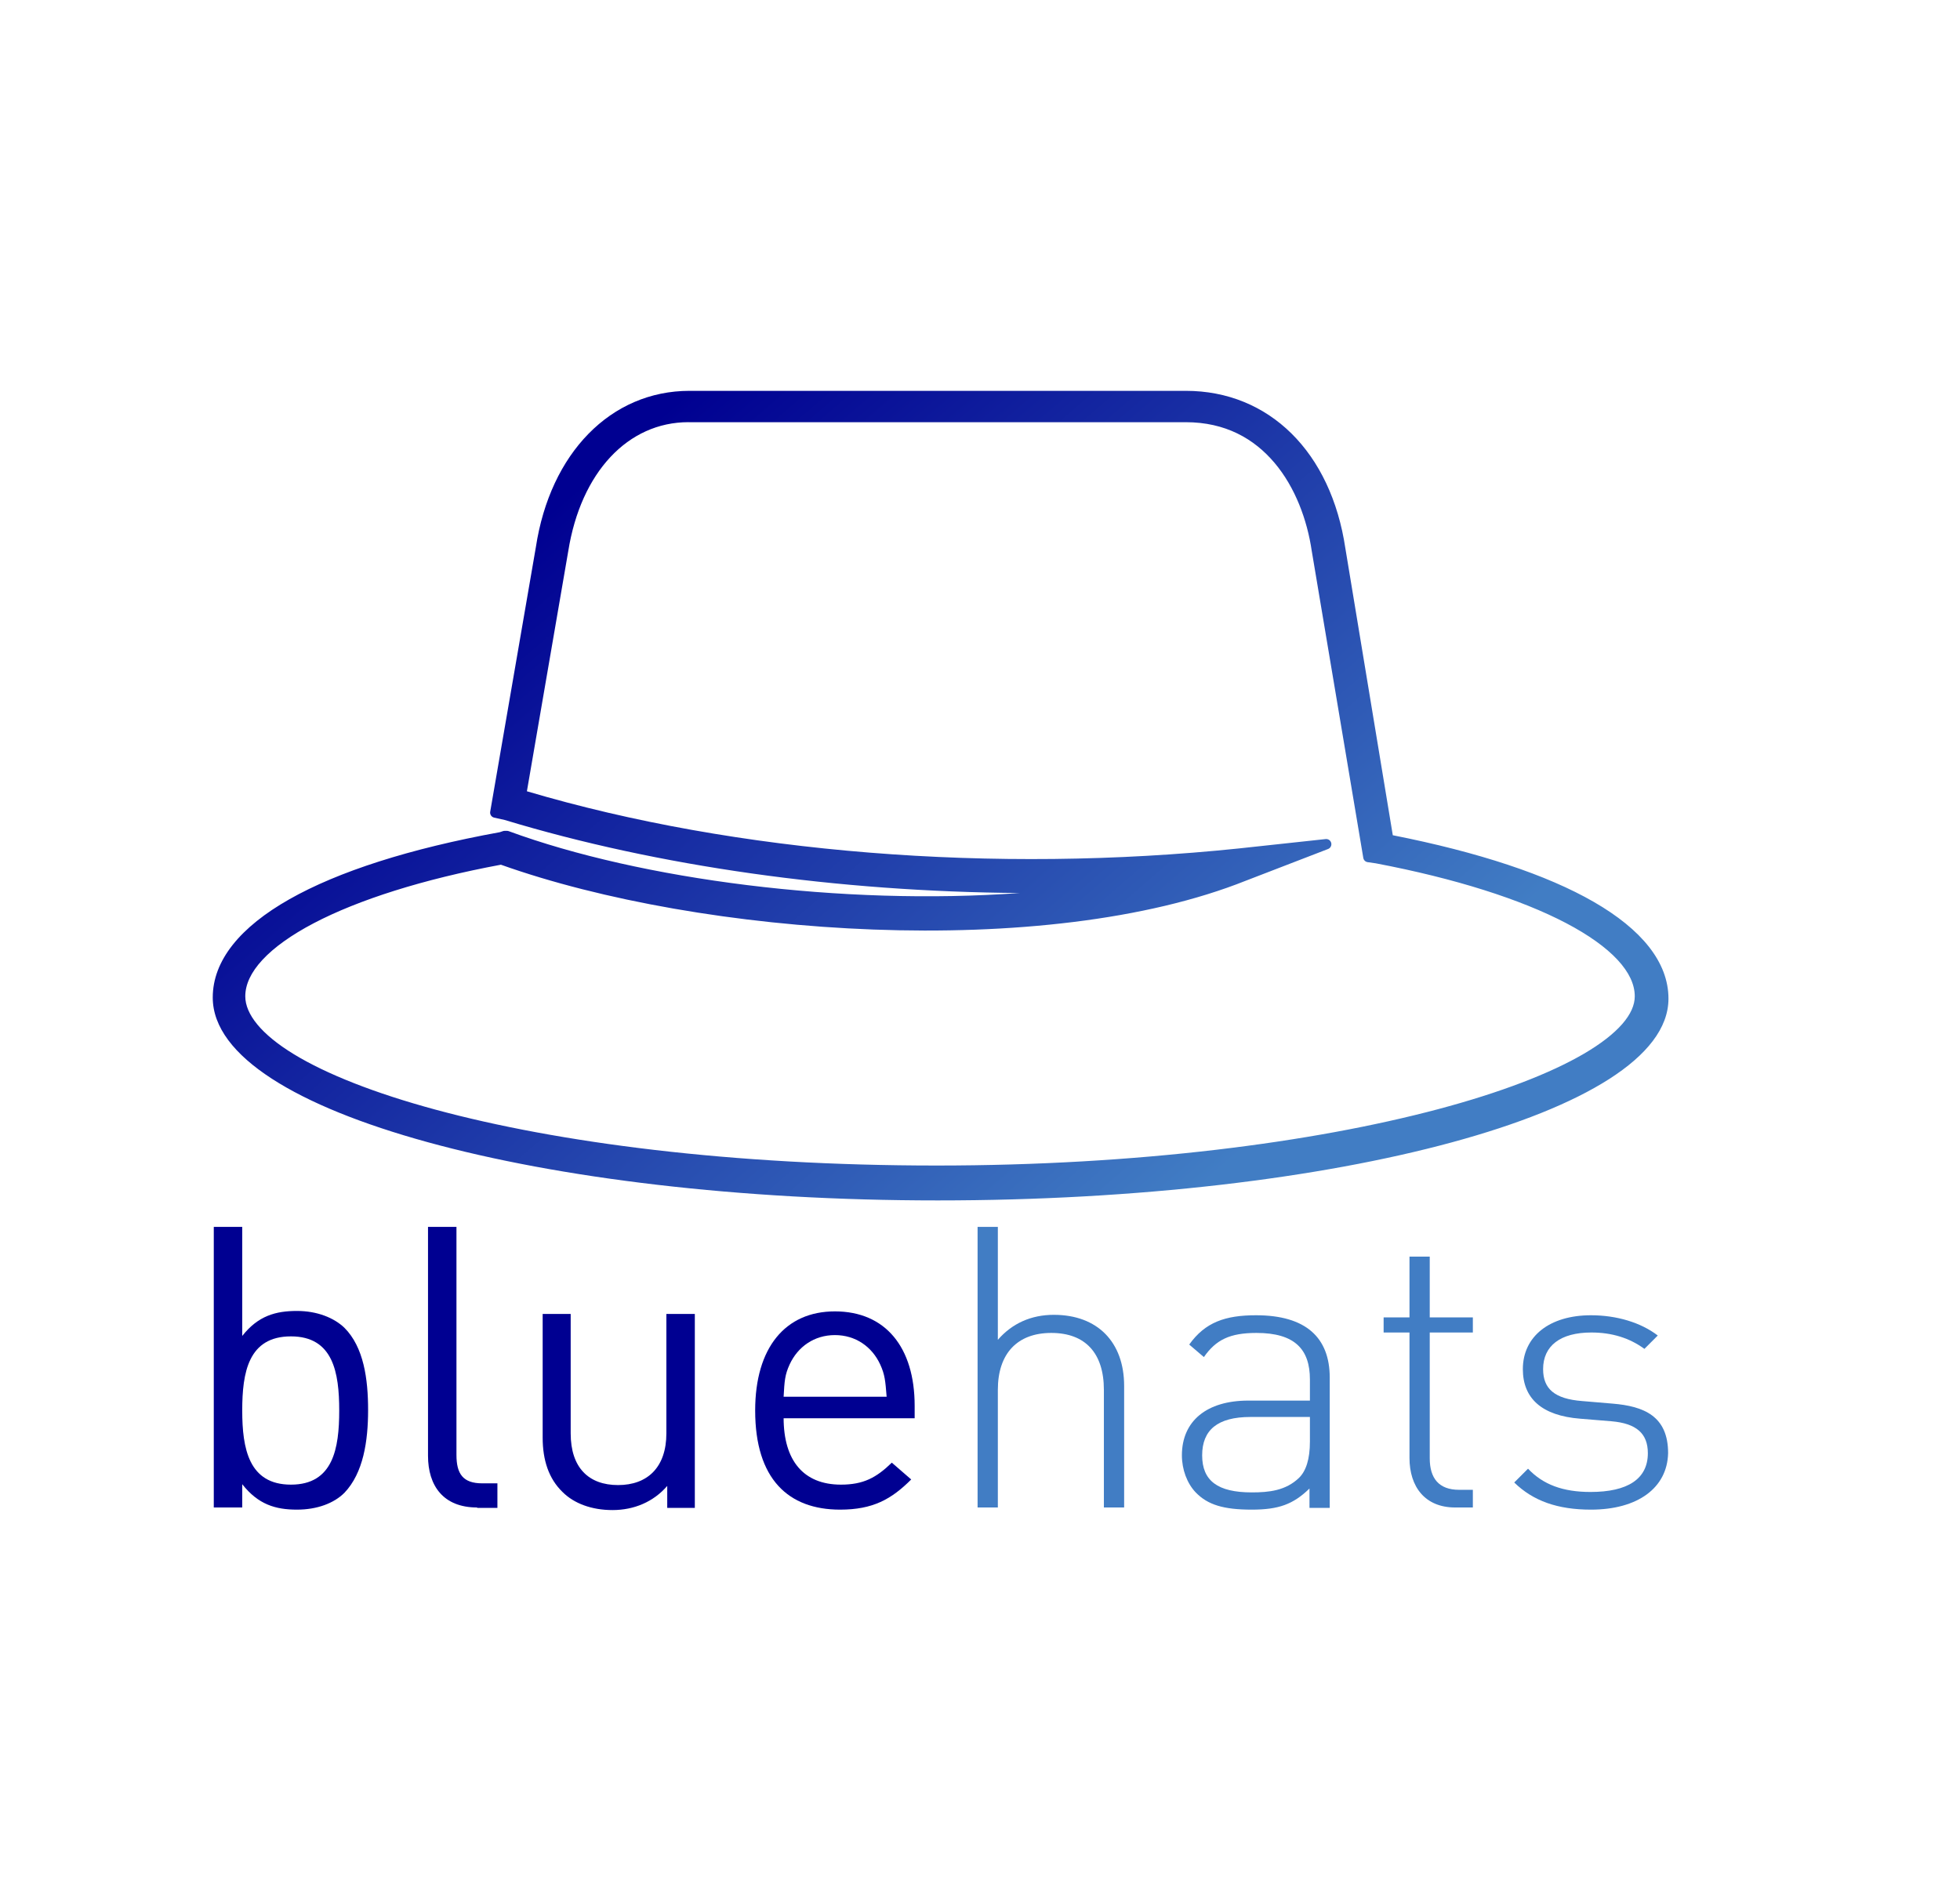
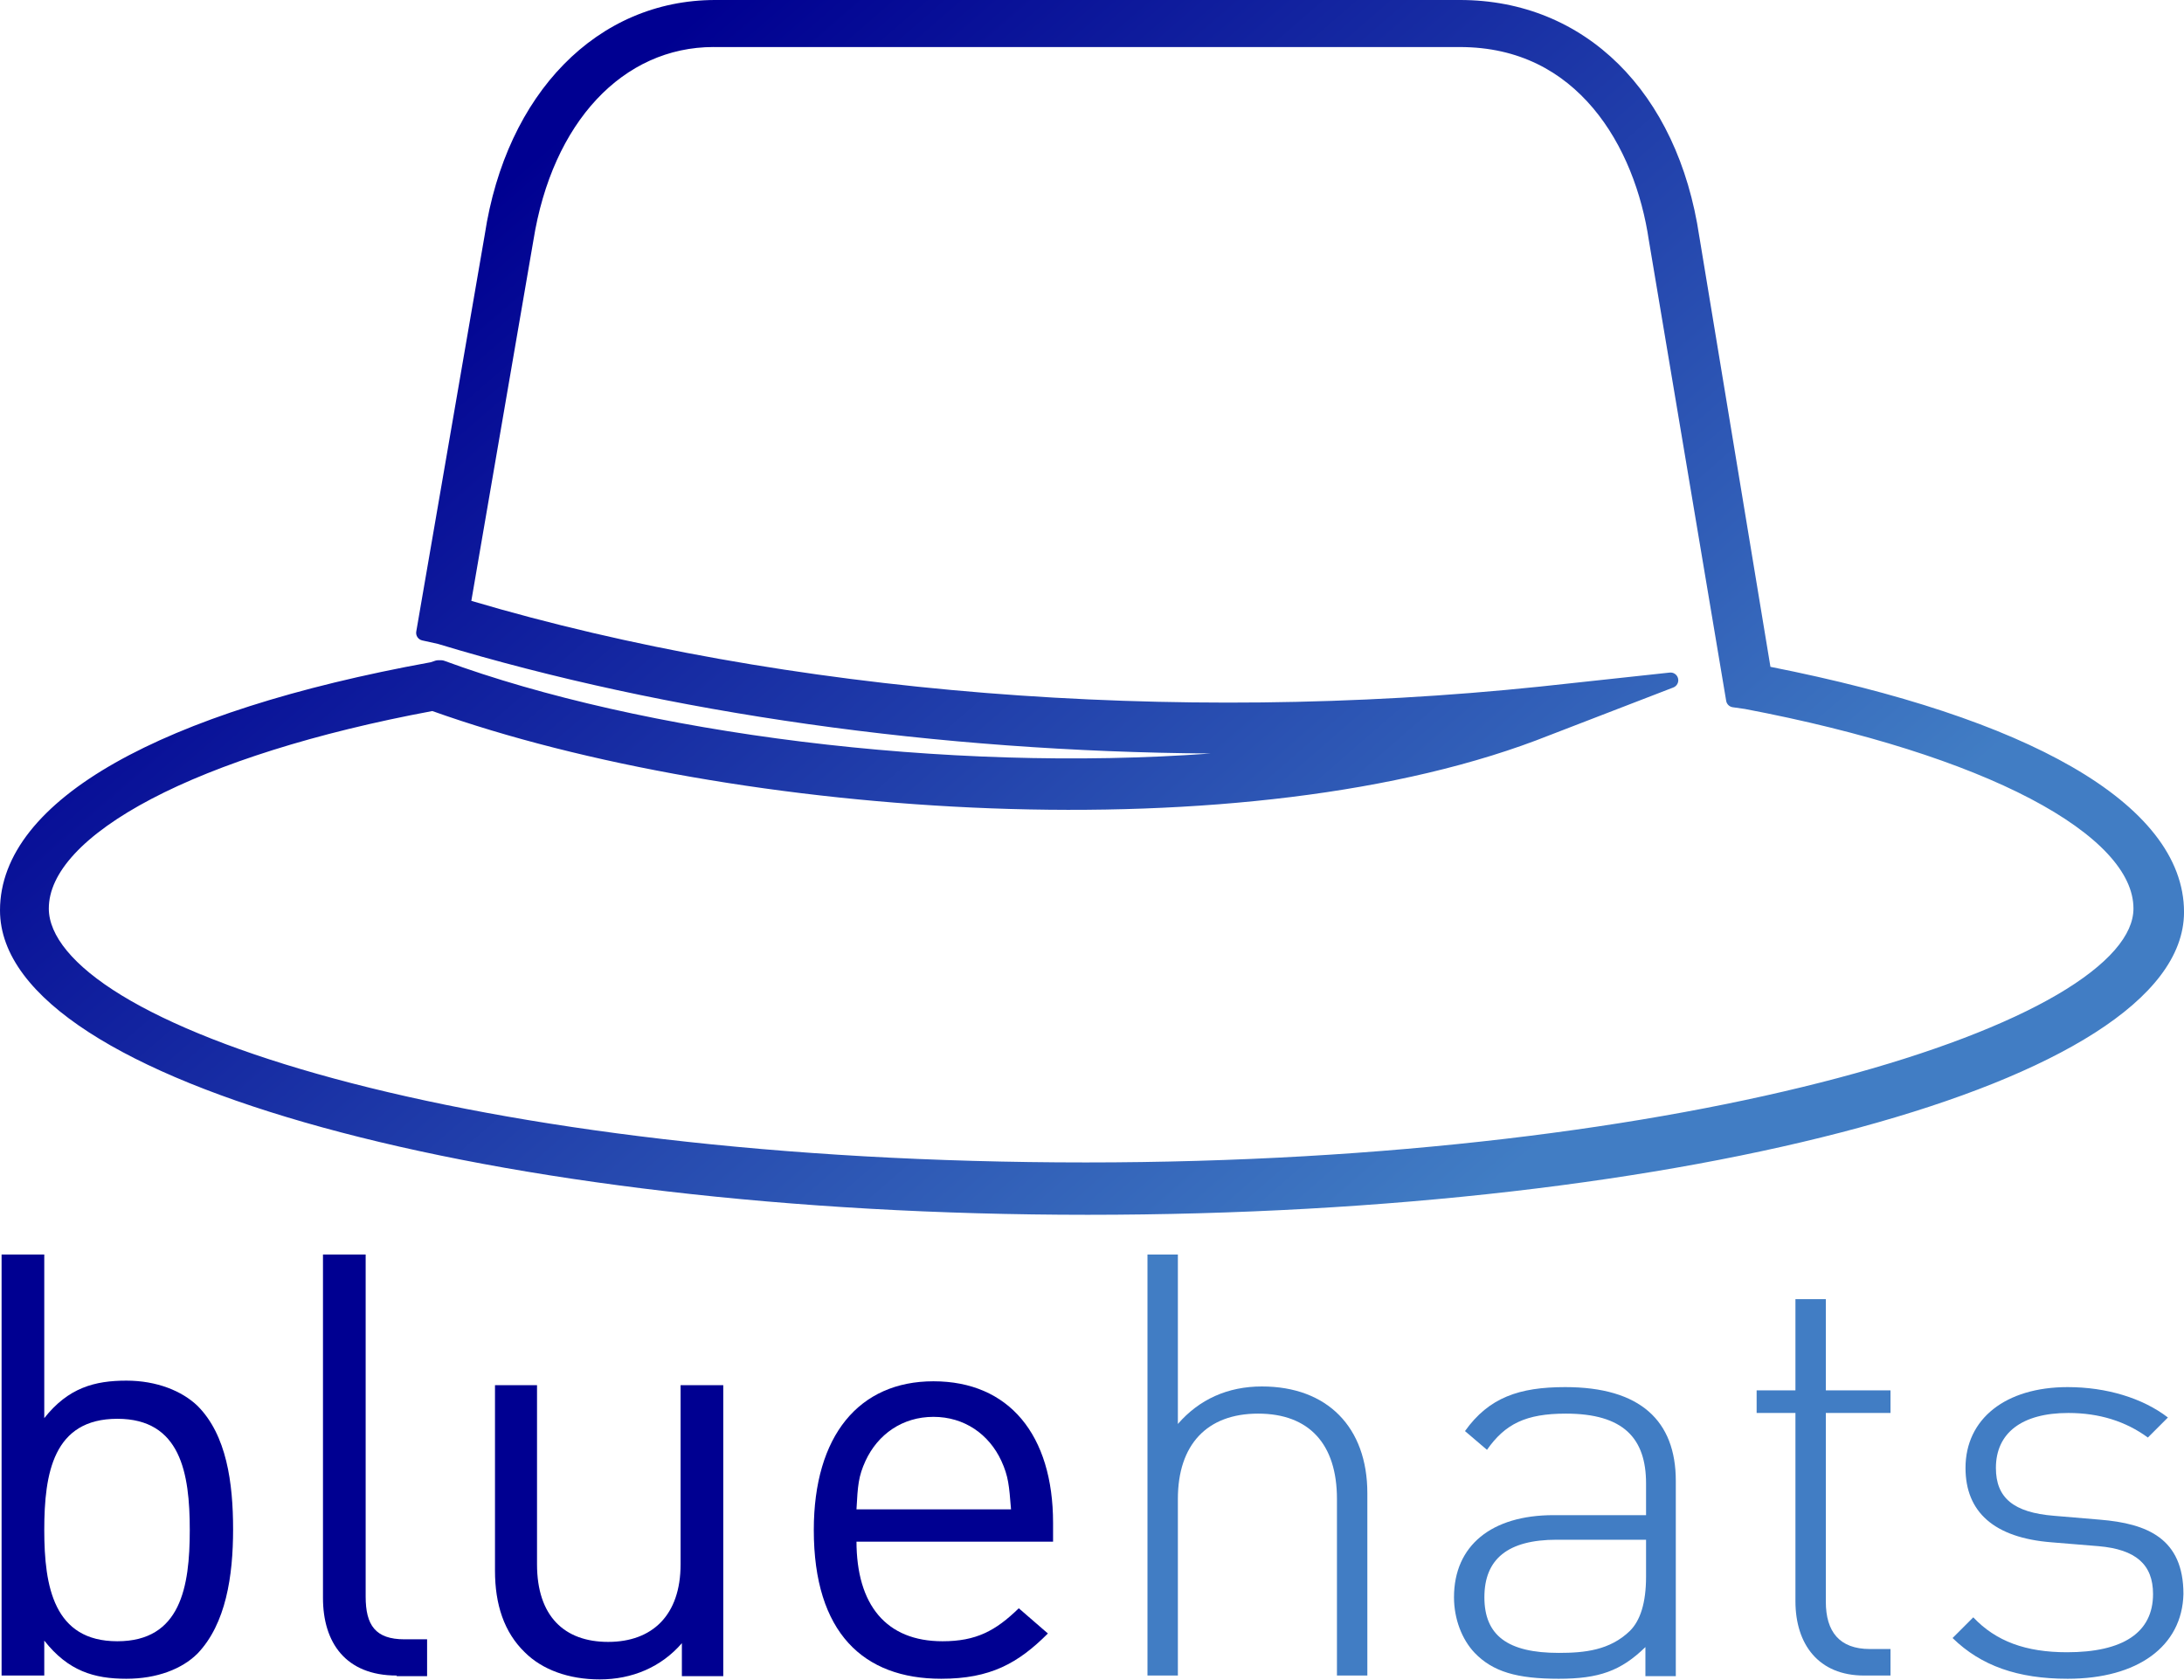
- <svg xmlns="http://www.w3.org/2000/svg" xmlns:xlink="http://www.w3.org/1999/xlink" width="47.577mm" height="46.136mm" viewBox="0 0 47.577 46.136" version="1.1" id="svg55145">
-   <defs id="defs55142">
-     <linearGradient xlink:href="#linearGradient1868" id="linearGradient1870" x1="12.78" y1="192.631" x2="350.573" y2="192.631" gradientUnits="userSpaceOnUse" />
+ <svg xmlns="http://www.w3.org/2000/svg" xmlns:xlink="http://www.w3.org/1999/xlink" width="35.336mm" height="27.171mm" viewBox="0 0 35.336 27.171" version="1.1" id="svg14436">
+   <defs id="defs14433">
+     <linearGradient xlink:href="#linearGradient1868" id="linearGradient1870-2" x1="12.78" y1="192.631" x2="350.573" y2="192.631" gradientUnits="userSpaceOnUse" />
    <linearGradient id="linearGradient1868">
      <stop style="stop-color:#164194;stop-opacity:1;" offset="0" id="stop1864" />
      <stop style="stop-color:#1b98e0;stop-opacity:1;" offset="1" id="stop1866" />
    </linearGradient>
-     <linearGradient xlink:href="#linearGradient52804" id="linearGradient385" x1="146.141" y1="41.312" x2="229.653" y2="137.537" gradientUnits="userSpaceOnUse" />
+     <linearGradient xlink:href="#linearGradient52804" id="linearGradient385-2" x1="146.141" y1="41.312" x2="229.653" y2="137.537" gradientUnits="userSpaceOnUse" />
    <linearGradient id="linearGradient52804">
      <stop style="stop-color:#000091;stop-opacity:1" offset="0" id="stop52800" />
      <stop style="stop-color:#417dc4;stop-opacity:1" offset="1" id="stop52802" />
    </linearGradient>
  </defs>
-   <g id="g2025-1-3-6" transform="matrix(0.2374431,0,0,0.2374431,-112.2502,-29.1481)">
-     <rect style="fill:none;fill-opacity:1;stroke:none;stroke-width:1.885;stroke-linecap:round;stroke-dasharray:none;stroke-opacity:1" id="rect3440-5-6-8" width="200.371" height="194.302" x="472.746" y="122.758" />
-     <g id="g15228" transform="matrix(0.7383692,0,0,0.7383692,494.4949,162.7183)">
-       <g id="g20" transform="matrix(0.5967944,0,0,0.5967944,-7.734049,21.47581)" style="fill:url(#linearGradient1870);fill-opacity:1">
-         <path class="st0" d="m 43.5,219.7 c -2.4,2.4 -6.3,3.9 -11,3.9 -5,0 -9,-1.2 -12.7,-5.9 v 5.4 H 13.2 V 158 h 6.6 v 25.3 c 3.7,-4.7 7.8,-5.8 12.7,-5.8 4.7,0 8.6,1.6 11,3.9 4.5,4.5 5.5,11.9 5.5,19.1 0,7.2 -1.1,14.6 -5.5,19.2 z M 31.1,183.4 c -9.9,0 -11.3,8.4 -11.3,17.2 0,8.8 1.5,17.2 11.3,17.2 9.8,0 11.2,-8.4 11.2,-17.2 0,-8.8 -1.4,-17.2 -11.2,-17.2 z" id="path4" style="fill:#000091;fill-opacity:1" />
-         <path class="st0" d="m 74.3,223.1 c -7.9,0 -11.4,-5.1 -11.4,-12 V 158 h 6.6 v 52.9 c 0,4.4 1.5,6.6 6,6.6 H 79 v 5.7 h -4.7 z" id="path6" style="fill:#000091;fill-opacity:1" />
-         <path class="st0" d="m 118.4,223.1 v -5 c -3.2,3.7 -7.7,5.6 -12.7,5.6 -4.8,0 -8.9,-1.5 -11.6,-4.2 -3.2,-3.1 -4.6,-7.4 -4.6,-12.6 V 178.2 H 96 v 27.7 c 0,8 4.2,12 11,12 6.8,0 11.2,-4.1 11.2,-12 v -27.7 h 6.6 v 45 h -6.4 z" id="path8" style="fill:#000091;fill-opacity:1" />
-         <path class="st0" d="m 145.4,202.3 c 0,9.9 4.6,15.5 13.3,15.5 5.2,0 8.2,-1.6 11.8,-5.1 l 4.5,3.9 c -4.6,4.6 -8.9,7 -16.5,7 -12,0 -19.7,-7.1 -19.7,-23 0,-14.6 7,-23 18.5,-23 11.7,0 18.5,8.3 18.5,21.9 v 2.9 h -30.4 z m 22.4,-12.4 c -1.9,-4.1 -5.7,-6.8 -10.5,-6.8 -4.8,0 -8.6,2.7 -10.5,6.8 -1.1,2.4 -1.2,3.8 -1.4,7.5 h 23.9 c -0.3,-3.7 -0.4,-5.1 -1.5,-7.5 z" id="path10" style="fill:#000091;fill-opacity:1" />
-         <path class="st1" d="m 219.7,223.1 v -27.3 c 0,-8.5 -4.3,-13.2 -12.2,-13.2 -7.9,0 -12.4,4.8 -12.4,13.2 v 27.3 h -4.7 V 158 h 4.7 v 26.2 c 3.3,-3.8 7.7,-5.8 13,-5.8 10.1,0 16.3,6.3 16.3,16.5 v 28.2 z" id="path12" style="fill:#417dc4;fill-opacity:1" />
-         <path class="st1" d="m 267.4,223.1 v -4.4 c -3.8,3.7 -7.2,4.9 -13.4,4.9 -6.5,0 -10.2,-1.1 -13,-4 -2,-2.1 -3.2,-5.3 -3.2,-8.6 0,-8 5.8,-12.7 15.4,-12.7 h 14.3 v -4.9 c 0,-7 -3.5,-10.8 -12.4,-10.8 -6.2,0 -9.4,1.6 -12.2,5.6 l -3.4,-2.9 c 3.7,-5.2 8.4,-6.8 15.5,-6.8 11.6,0 17.1,5.2 17.1,14.5 v 30.2 h -4.7 z m 0,-21 h -13.7 c -7.6,0 -11.2,3 -11.2,8.9 0,5.9 3.6,8.6 11.5,8.6 4,0 7.9,-0.4 11,-3.4 1.6,-1.6 2.5,-4.3 2.5,-8.4 v -5.7 z" id="path14" style="fill:#417dc4;fill-opacity:1" />
-         <path class="st1" d="m 301.2,223.1 c -7,0 -10.6,-4.8 -10.6,-11.5 v -29.1 h -6 V 179 h 6 v -14.1 h 4.7 V 179 h 10 v 3.5 h -10 v 29.2 c 0,4.6 2.1,7.3 6.8,7.3 h 3.2 v 4.1 z" id="path16" style="fill:#417dc4;fill-opacity:1" />
-         <path class="st1" d="m 332.7,223.6 c -7.7,0 -13.4,-2 -17.8,-6.3 l 3.2,-3.2 c 3.5,3.7 8.1,5.4 14.5,5.4 8.6,0 13.3,-3 13.3,-9 0,-4.6 -2.7,-6.9 -8.4,-7.4 l -7.3,-0.6 c -8.9,-0.7 -13.3,-4.7 -13.3,-11.5 0,-7.6 6.2,-12.5 15.8,-12.5 6,0 11.6,1.7 15.5,4.7 l -3.1,3.1 c -3.4,-2.5 -7.5,-3.8 -12.3,-3.8 -7.2,0 -11.2,3.1 -11.2,8.5 0,4.6 2.7,6.9 9,7.4 l 7.1,0.6 c 7.3,0.6 12.9,2.9 12.9,11.5 -0.2,8.1 -7.1,13.1 -17.9,13.1 z" id="path18" style="fill:#417dc4;fill-opacity:1" />
-       </g>
-       <g id="g3881" style="display:inline" transform="translate(-86.92106,-33.38391)">
-         <path id="path32" style="display:inline;fill:url(#linearGradient385);fill-opacity:1;stroke-width:1.59" class="st1" transform="matrix(1.019292,0,0,1.019292,-3.642638,-2.279361)" d="m 153.617,34.988 c -10.7,0 -18.936,8.459 -20.881,21.26 l -6.199,35.916 a 0.7,0.7 0 0 0 0.537,0.803 l 1.426,0.316 0.006,0.002 c 20.83,6.31 45.248,9.746 69.949,9.922 -24.036,1.753 -51.461,-1.806 -69.396,-8.4 a 0.7,0.7 0 0 0 -0.242,-0.043 h -0.318 a 0.7,0.7 0 0 0 -0.221,0.035 l -0.434,0.145 c -12.264,2.234 -21.926,5.338 -28.584,9.111 -6.668,3.779 -10.41,8.31 -10.41,13.348 0,4.042 2.963,7.748 8.016,11.023 5.053,3.275 12.277,6.183 21.174,8.629 17.794,4.893 42.282,7.914 69.281,7.914 27.237,0 51.924,-3.02 69.855,-7.893 8.966,-2.436 16.242,-5.331 21.332,-8.582 5.09,-3.251 8.078,-6.925 8.078,-10.934 0,-4.956 -3.659,-9.408 -10.146,-13.146 -6.395,-3.686 -15.646,-6.751 -27.299,-9.055 l -6.438,-38.949 -0.002,-0.006 C 240.756,43.288 232.329,34.988 221.023,34.988 Z m -0.158,4.26 h 67.564 c 5.368,0 9.273,2.228 12.064,5.535 2.791,3.307 4.428,7.723 5.049,11.99 a 0.7,0.7 0 0 0 0.004,0.014 l 6.994,41.652 a 0.7,0.7 0 0 0 0.592,0.578 l 1.096,0.156 c 10.835,2.057 19.72,4.908 25.842,8.115 3.062,1.605 5.431,3.301 7.004,4.994 1.573,1.694 2.34,3.354 2.34,4.959 0,1.177 -0.54,2.43 -1.691,3.754 -1.151,1.324 -2.903,2.692 -5.201,4.037 -4.597,2.691 -11.366,5.294 -19.852,7.549 -16.971,4.51 -40.811,7.648 -68.102,7.648 -27.849,0 -51.449,-3.099 -68.039,-7.588 -8.295,-2.244 -14.838,-4.841 -19.256,-7.535 -4.418,-2.694 -6.598,-5.444 -6.598,-7.865 0,-1.605 0.768,-3.266 2.336,-4.957 1.568,-1.691 3.925,-3.38 6.967,-4.975 6.053,-3.173 14.811,-5.971 25.42,-7.947 27.246,9.714 73.964,13.06 101.232,2.156 l 0.008,-0.002 11.121,-4.289 a 0.7,0.7 0 0 0 -0.328,-1.348 l -11.766,1.271 c -33.226,3.464 -68.334,0.652 -96.736,-7.764 l 5.613,-32.598 a 0.7,0.7 0 0 0 0.002,-0.01 c 1.713,-10.743 8.124,-17.533 16.32,-17.533 z" />
-       </g>
+   <g id="g15228-9" transform="matrix(0.1729919,0,0,0.1729919,-0.2362136,0.1571977)">
+     <g id="g20-3" transform="matrix(0.6048093,0,0,0.6048093,-6.469513,20.85995)" style="fill:url(#linearGradient1870-2);fill-opacity:1">
+       <path class="st0" d="m 43.5,219.7 c -2.4,2.4 -6.3,3.9 -11,3.9 -5,0 -9,-1.2 -12.7,-5.9 v 5.4 H 13.2 V 158 h 6.6 v 25.3 c 3.7,-4.7 7.8,-5.8 12.7,-5.8 4.7,0 8.6,1.6 11,3.9 4.5,4.5 5.5,11.9 5.5,19.1 0,7.2 -1.1,14.6 -5.5,19.2 z M 31.1,183.4 c -9.9,0 -11.3,8.4 -11.3,17.2 0,8.8 1.5,17.2 11.3,17.2 9.8,0 11.2,-8.4 11.2,-17.2 0,-8.8 -1.4,-17.2 -11.2,-17.2 z" id="path4-6" style="fill:#000091;fill-opacity:1" />
+       <path class="st0" d="m 74.3,223.1 c -7.9,0 -11.4,-5.1 -11.4,-12 V 158 h 6.6 v 52.9 c 0,4.4 1.5,6.6 6,6.6 H 79 v 5.7 h -4.7 z" id="path6-0" style="fill:#000091;fill-opacity:1" />
+       <path class="st0" d="m 118.4,223.1 v -5 c -3.2,3.7 -7.7,5.6 -12.7,5.6 -4.8,0 -8.9,-1.5 -11.6,-4.2 -3.2,-3.1 -4.6,-7.4 -4.6,-12.6 V 178.2 H 96 v 27.7 c 0,8 4.2,12 11,12 6.8,0 11.2,-4.1 11.2,-12 v -27.7 h 6.6 v 45 h -6.4 z" id="path8-6" style="fill:#000091;fill-opacity:1" />
+       <path class="st0" d="m 145.4,202.3 c 0,9.9 4.6,15.5 13.3,15.5 5.2,0 8.2,-1.6 11.8,-5.1 l 4.5,3.9 c -4.6,4.6 -8.9,7 -16.5,7 -12,0 -19.7,-7.1 -19.7,-23 0,-14.6 7,-23 18.5,-23 11.7,0 18.5,8.3 18.5,21.9 v 2.9 h -30.4 z m 22.4,-12.4 c -1.9,-4.1 -5.7,-6.8 -10.5,-6.8 -4.8,0 -8.6,2.7 -10.5,6.8 -1.1,2.4 -1.2,3.8 -1.4,7.5 h 23.9 c -0.3,-3.7 -0.4,-5.1 -1.5,-7.5 z" id="path10-2" style="fill:#000091;fill-opacity:1" />
+       <path class="st1" d="m 219.7,223.1 v -27.3 c 0,-8.5 -4.3,-13.2 -12.2,-13.2 -7.9,0 -12.4,4.8 -12.4,13.2 v 27.3 h -4.7 V 158 h 4.7 v 26.2 c 3.3,-3.8 7.7,-5.8 13,-5.8 10.1,0 16.3,6.3 16.3,16.5 v 28.2 z" id="path12-61" style="fill:#417dc4;fill-opacity:1" />
+       <path class="st1" d="m 267.4,223.1 v -4.4 c -3.8,3.7 -7.2,4.9 -13.4,4.9 -6.5,0 -10.2,-1.1 -13,-4 -2,-2.1 -3.2,-5.3 -3.2,-8.6 0,-8 5.8,-12.7 15.4,-12.7 h 14.3 v -4.9 c 0,-7 -3.5,-10.8 -12.4,-10.8 -6.2,0 -9.4,1.6 -12.2,5.6 l -3.4,-2.9 c 3.7,-5.2 8.4,-6.8 15.5,-6.8 11.6,0 17.1,5.2 17.1,14.5 v 30.2 h -4.7 z m 0,-21 h -13.7 c -7.6,0 -11.2,3 -11.2,8.9 0,5.9 3.6,8.6 11.5,8.6 4,0 7.9,-0.4 11,-3.4 1.6,-1.6 2.5,-4.3 2.5,-8.4 v -5.7 z" id="path14-8" style="fill:#417dc4;fill-opacity:1" />
+       <path class="st1" d="m 301.2,223.1 c -7,0 -10.6,-4.8 -10.6,-11.5 v -29.1 h -6 V 179 h 6 v -14.1 h 4.7 V 179 h 10 v 3.5 h -10 v 29.2 c 0,4.6 2.1,7.3 6.8,7.3 h 3.2 v 4.1 z" id="path16-7" style="fill:#417dc4;fill-opacity:1" />
+       <path class="st1" d="m 332.7,223.6 c -7.7,0 -13.4,-2 -17.8,-6.3 l 3.2,-3.2 c 3.5,3.7 8.1,5.4 14.5,5.4 8.6,0 13.3,-3 13.3,-9 0,-4.6 -2.7,-6.9 -8.4,-7.4 l -7.3,-0.6 c -8.9,-0.7 -13.3,-4.7 -13.3,-11.5 0,-7.6 6.2,-12.5 15.8,-12.5 6,0 11.6,1.7 15.5,4.7 l -3.1,3.1 c -3.4,-2.5 -7.5,-3.8 -12.3,-3.8 -7.2,0 -11.2,3.1 -11.2,8.5 0,4.6 2.7,6.9 9,7.4 l 7.1,0.6 c 7.3,0.6 12.9,2.9 12.9,11.5 -0.2,8.1 -7.1,13.1 -17.9,13.1 z" id="path18-9" style="fill:#417dc4;fill-opacity:1" />
+     </g>
+     <g id="g3881-20" style="display:inline" transform="matrix(1.01347,0,0,1.01347,-86.72646,-34.74231)">
+       <path id="path32-2" style="display:inline;fill:url(#linearGradient385-2);fill-opacity:1;stroke-width:1.59" class="st1" transform="matrix(1.019292,0,0,1.019292,-3.642638,-2.279361)" d="m 153.617,34.988 c -10.7,0 -18.936,8.459 -20.881,21.26 l -6.199,35.916 a 0.7,0.7 0 0 0 0.537,0.803 l 1.426,0.316 0.006,0.002 c 20.83,6.31 45.248,9.746 69.949,9.922 -24.036,1.753 -51.461,-1.806 -69.396,-8.4 a 0.7,0.7 0 0 0 -0.242,-0.043 h -0.318 a 0.7,0.7 0 0 0 -0.221,0.035 l -0.434,0.145 c -12.264,2.234 -21.926,5.338 -28.584,9.111 -6.668,3.779 -10.41,8.31 -10.41,13.348 0,4.042 2.963,7.748 8.016,11.023 5.053,3.275 12.277,6.183 21.174,8.629 17.794,4.893 42.282,7.914 69.281,7.914 27.237,0 51.924,-3.02 69.855,-7.893 8.966,-2.436 16.242,-5.331 21.332,-8.582 5.09,-3.251 8.078,-6.925 8.078,-10.934 0,-4.956 -3.659,-9.408 -10.146,-13.146 -6.395,-3.686 -15.646,-6.751 -27.299,-9.055 l -6.438,-38.949 -0.002,-0.006 C 240.756,43.288 232.329,34.988 221.023,34.988 Z m -0.158,4.26 h 67.564 c 5.368,0 9.273,2.228 12.064,5.535 2.791,3.307 4.428,7.723 5.049,11.99 a 0.7,0.7 0 0 0 0.004,0.014 l 6.994,41.652 a 0.7,0.7 0 0 0 0.592,0.578 l 1.096,0.156 c 10.835,2.057 19.72,4.908 25.842,8.115 3.062,1.605 5.431,3.301 7.004,4.994 1.573,1.694 2.34,3.354 2.34,4.959 0,1.177 -0.54,2.43 -1.691,3.754 -1.151,1.324 -2.903,2.692 -5.201,4.037 -4.597,2.691 -11.366,5.294 -19.852,7.549 -16.971,4.51 -40.811,7.648 -68.102,7.648 -27.849,0 -51.449,-3.099 -68.039,-7.588 -8.295,-2.244 -14.838,-4.841 -19.256,-7.535 -4.418,-2.694 -6.598,-5.444 -6.598,-7.865 0,-1.605 0.768,-3.266 2.336,-4.957 1.568,-1.691 3.925,-3.38 6.967,-4.975 6.053,-3.173 14.811,-5.971 25.42,-7.947 27.246,9.714 73.964,13.06 101.232,2.156 l 0.008,-0.002 11.121,-4.289 a 0.7,0.7 0 0 0 -0.328,-1.348 l -11.766,1.271 c -33.226,3.464 -68.334,0.652 -96.736,-7.764 l 5.613,-32.598 a 0.7,0.7 0 0 0 0.002,-0.01 c 1.713,-10.743 8.124,-17.533 16.32,-17.533 z" />
    </g>
  </g>
</svg>
